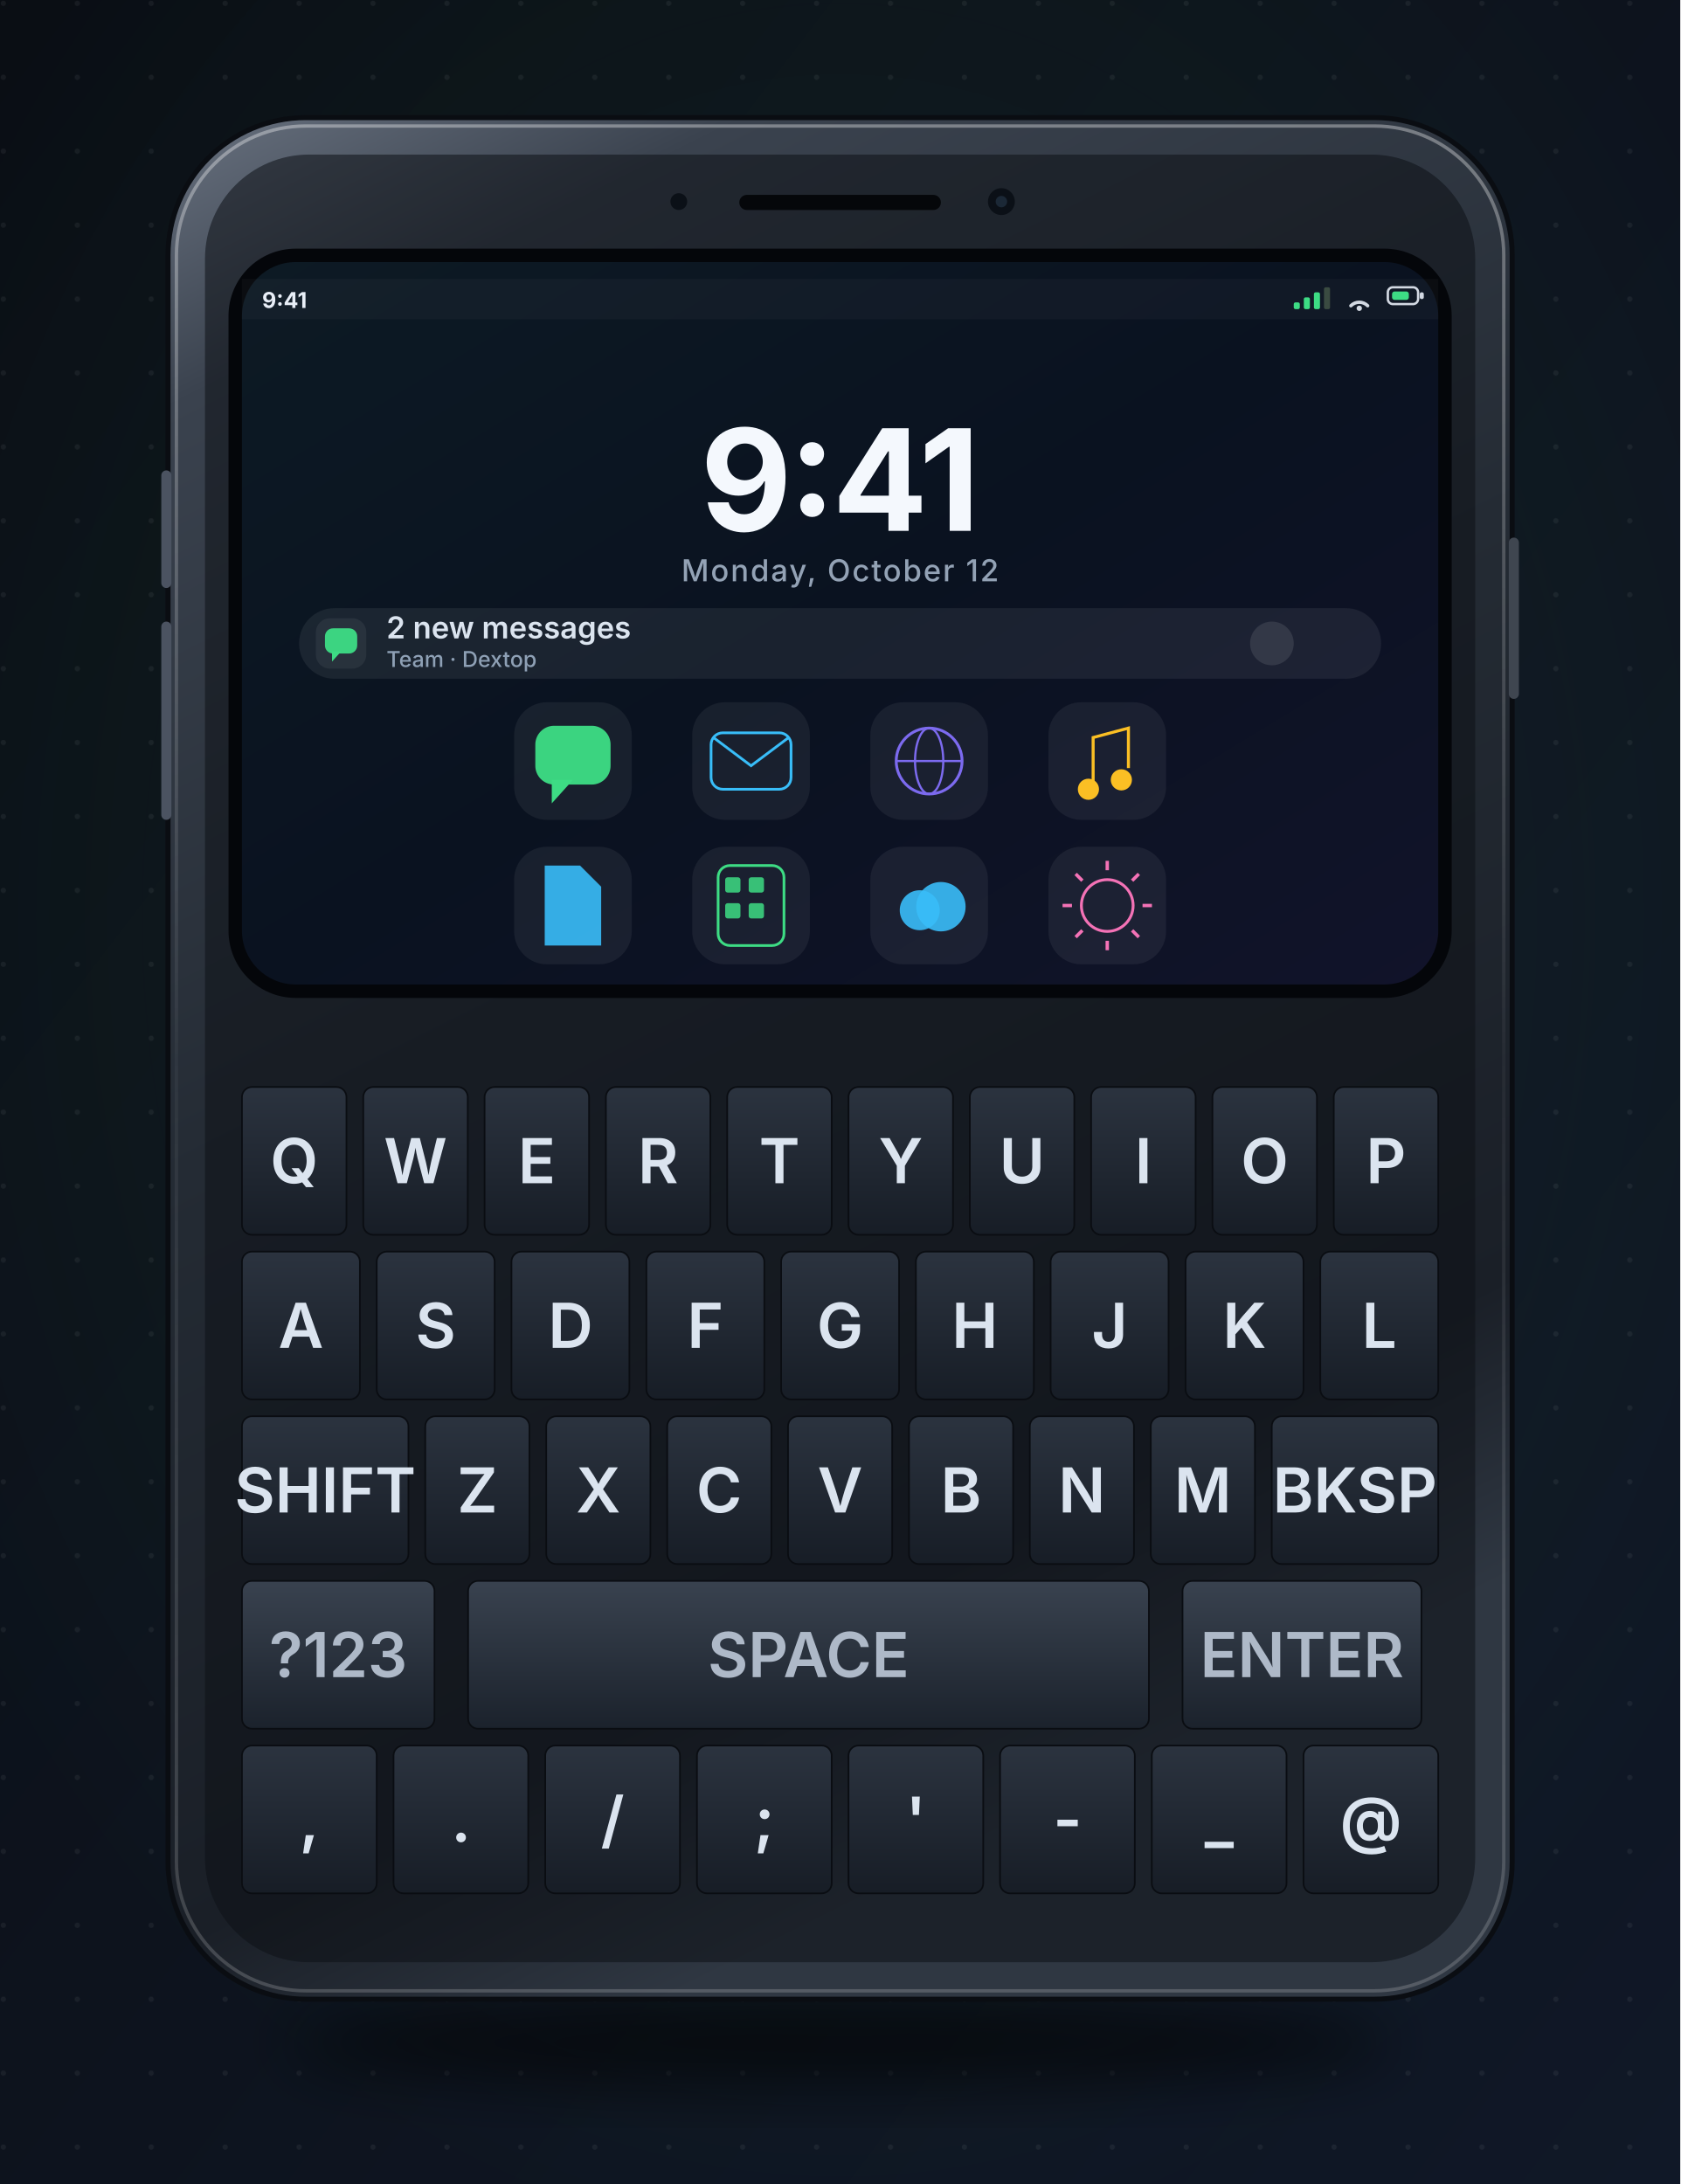
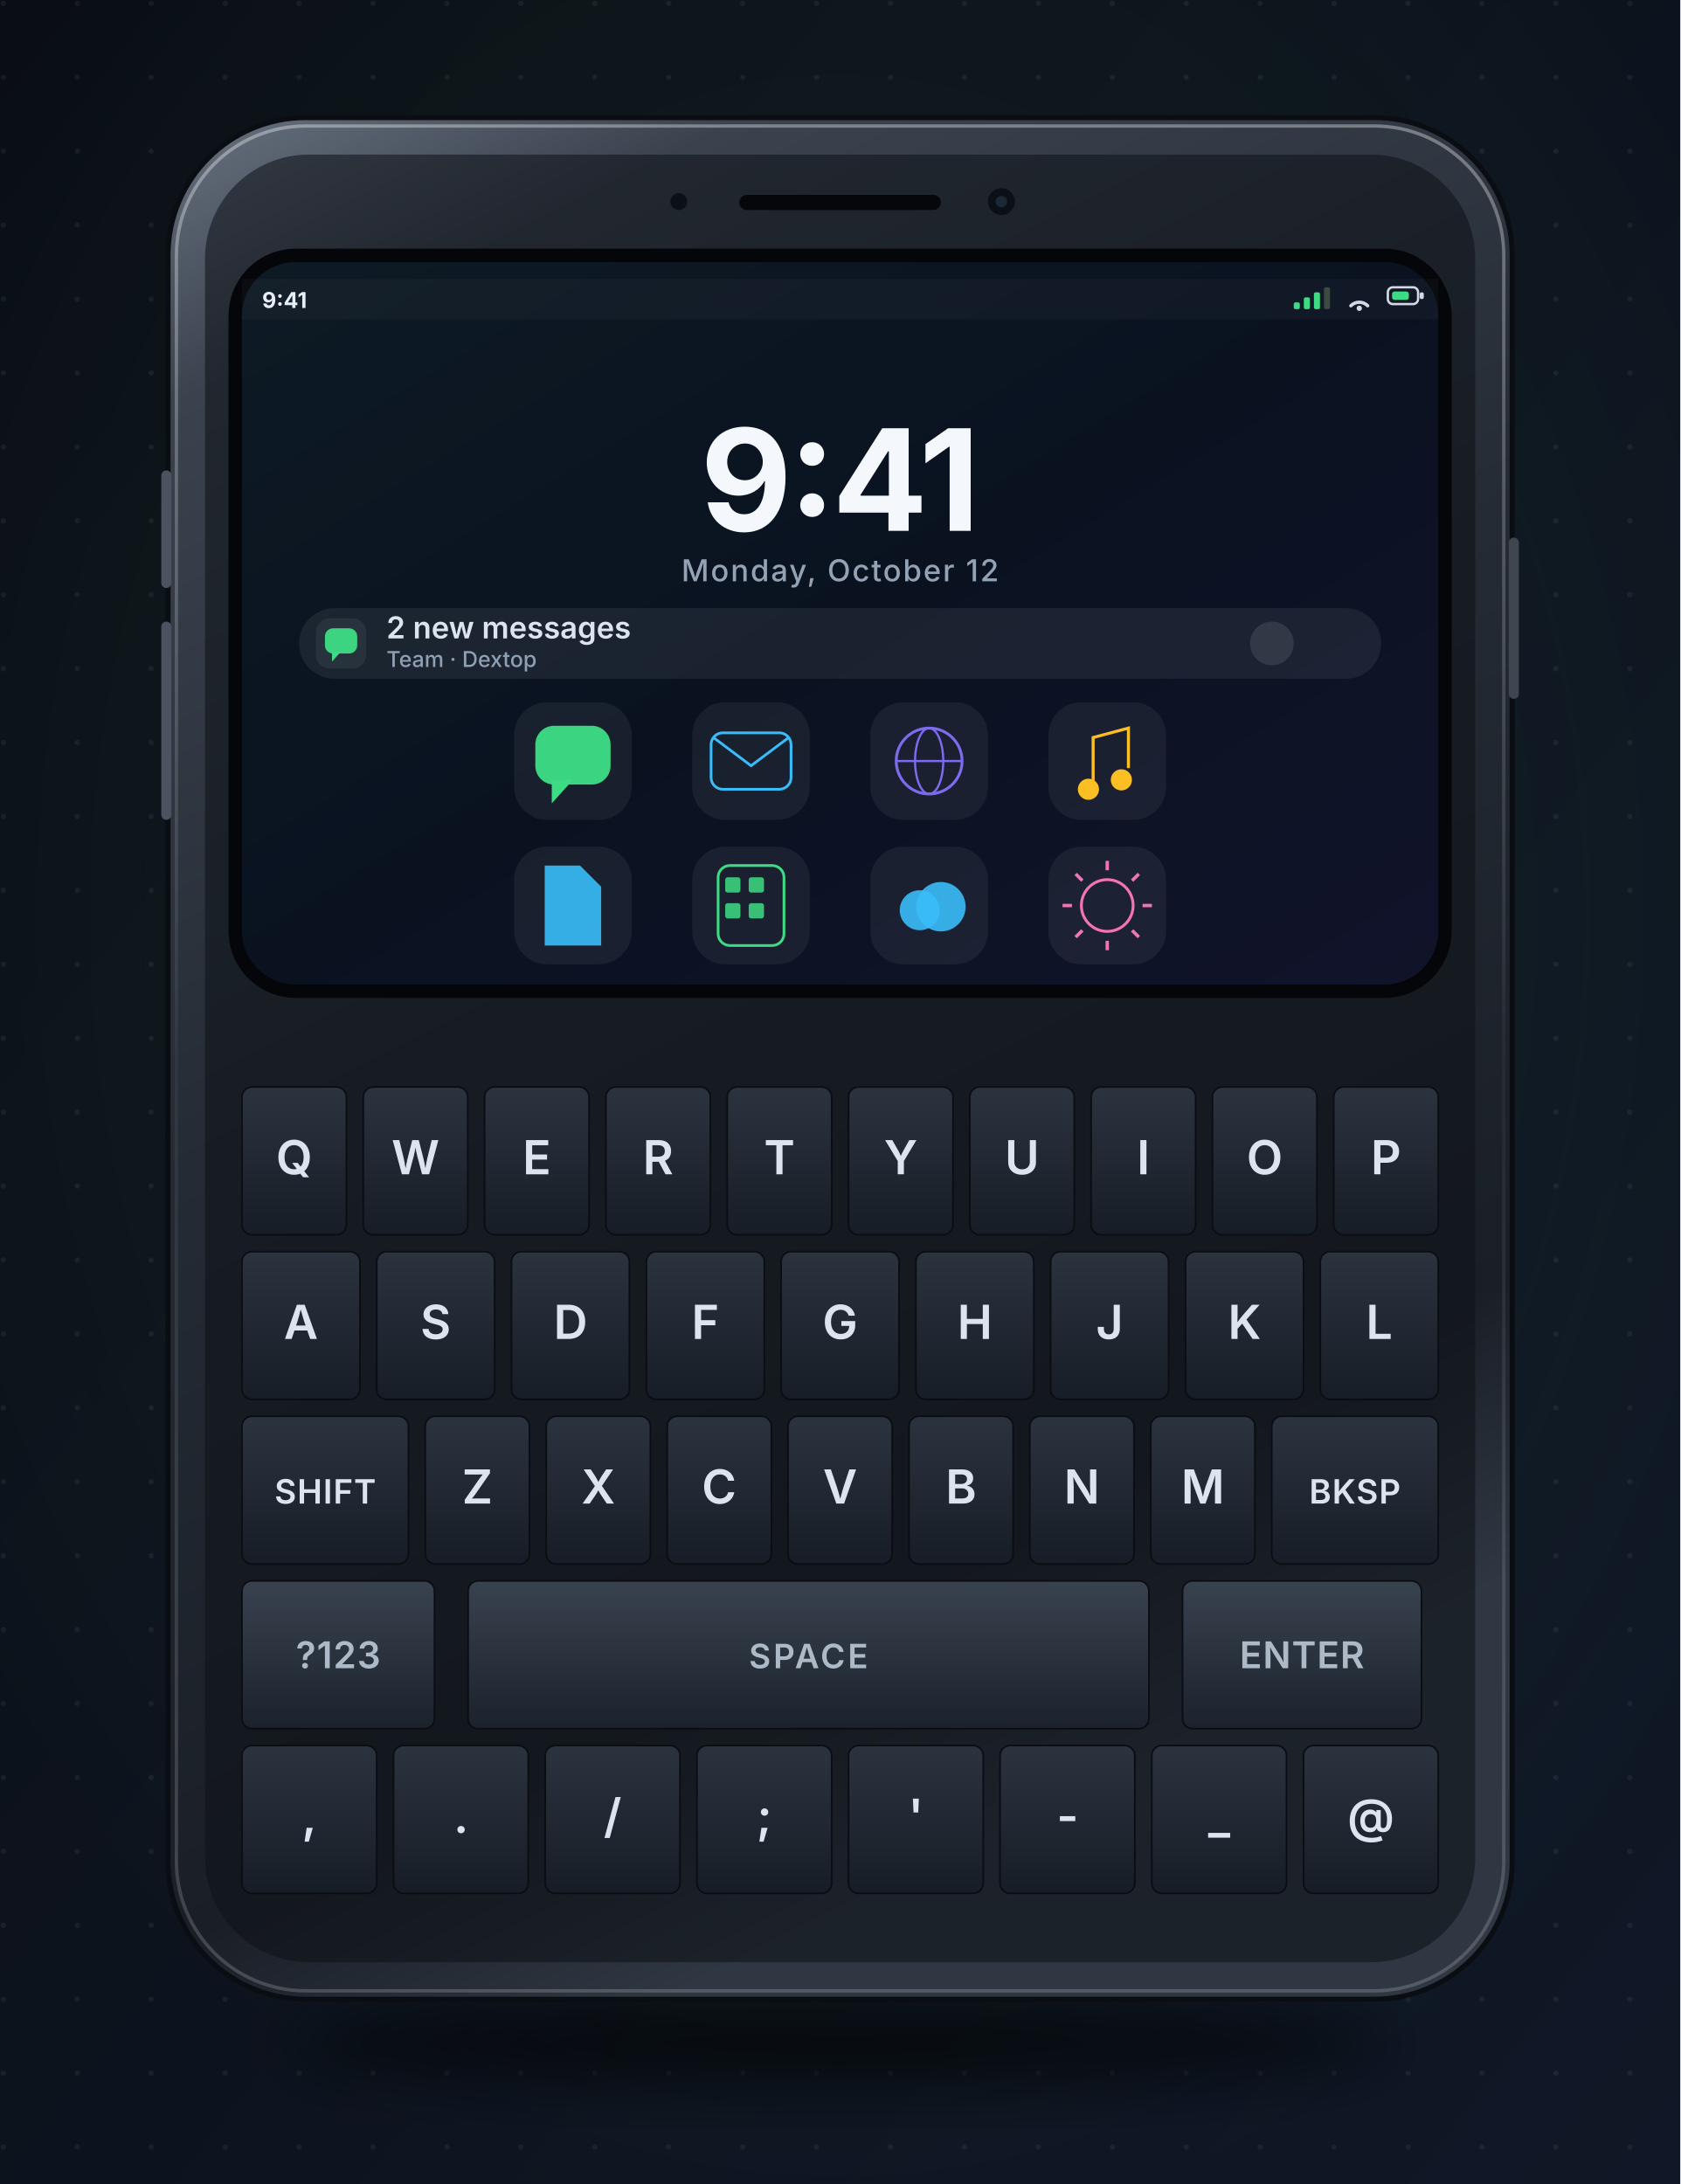
<svg xmlns="http://www.w3.org/2000/svg" viewBox="0 0 1000 1300" width="1000" height="1300" role="img" aria-label="Close-up of the closed modern communicator front with portrait QWERTY keyboard">
  <defs>
    <linearGradient id="c-bg" x1="0" y1="0" x2="1" y2="1">
      <stop offset="0" stop-color="#0a0e14" />
      <stop offset="1" stop-color="#101827" />
    </linearGradient>
    <radialGradient id="c-glow" cx="50%" cy="42%" r="62%">
      <stop offset="0" stop-color="#3ddc84" stop-opacity="0.16" />
      <stop offset="0.55" stop-color="#3ddc84" stop-opacity="0.04" />
      <stop offset="1" stop-color="#3ddc84" stop-opacity="0" />
    </radialGradient>
    <radialGradient id="c-glowC" cx="78%" cy="70%" r="50%">
      <stop offset="0" stop-color="#38bdf8" stop-opacity="0.12" />
      <stop offset="1" stop-color="#38bdf8" stop-opacity="0" />
    </radialGradient>
    <linearGradient id="c-metal" x1="0" y1="0" x2="0.35" y2="1">
      <stop offset="0" stop-color="#6a7381" />
      <stop offset="0.14" stop-color="#3a424e" />
      <stop offset="0.5" stop-color="#242b34" />
      <stop offset="0.86" stop-color="#1a1f27" />
      <stop offset="1" stop-color="#2f3742" />
    </linearGradient>
    <linearGradient id="c-edge" x1="0" y1="0" x2="0" y2="1">
      <stop offset="0" stop-color="#ffffff" stop-opacity="0.35" />
      <stop offset="0.5" stop-color="#ffffff" stop-opacity="0.04" />
      <stop offset="1" stop-color="#ffffff" stop-opacity="0.18" />
    </linearGradient>
    <linearGradient id="c-key" x1="0" y1="0" x2="0" y2="1">
      <stop offset="0" stop-color="#2b333f" />
      <stop offset="1" stop-color="#171d26" />
    </linearGradient>
    <linearGradient id="c-keyw" x1="0" y1="0" x2="0" y2="1">
      <stop offset="0" stop-color="#39424f" />
      <stop offset="1" stop-color="#1b222c" />
    </linearGradient>
    <linearGradient id="c-wall" x1="0" y1="0" x2="1" y2="1">
      <stop offset="0" stop-color="#0d1a24" />
      <stop offset="0.5" stop-color="#0a1220" />
      <stop offset="1" stop-color="#11132a" />
    </linearGradient>
    <linearGradient id="c-win" x1="0" y1="0" x2="0" y2="1">
      <stop offset="0" stop-color="#141d2b" stop-opacity="0.98" />
      <stop offset="1" stop-color="#0d141f" stop-opacity="0.98" />
    </linearGradient>
    <linearGradient id="c-dock" x1="0" y1="0" x2="1" y2="0">
      <stop offset="0" stop-color="#ffffff" stop-opacity="0.13" />
      <stop offset="0.5" stop-color="#ffffff" stop-opacity="0.06" />
      <stop offset="1" stop-color="#ffffff" stop-opacity="0.13" />
    </linearGradient>
    <linearGradient id="c-hinge" x1="0" y1="0" x2="0" y2="1">
      <stop offset="0" stop-color="#767f8d" />
      <stop offset="0.45" stop-color="#313944" />
      <stop offset="1" stop-color="#4b5361" />
    </linearGradient>
    <linearGradient id="c-mon" x1="0" y1="0" x2="0" y2="1">
      <stop offset="0" stop-color="#3d4551" />
      <stop offset="1" stop-color="#161b22" />
    </linearGradient>
    <linearGradient id="c-cable" x1="0" y1="0" x2="1" y2="0">
      <stop offset="0" stop-color="#2f3742" />
      <stop offset="0.5" stop-color="#0d1117" />
      <stop offset="1" stop-color="#2f3742" />
    </linearGradient>
    <pattern id="c-dots" width="44" height="44" patternUnits="userSpaceOnUse">
      <circle cx="2" cy="2" r="1.6" fill="#ffffff" opacity="0.055" />
    </pattern>
    <filter id="c-soft" x="-40%" y="-40%" width="180%" height="180%">
      <feGaussianBlur stdDeviation="18" />
    </filter>
  </defs>
  <rect width="1000" height="1300" fill="url(#c-bg)" />
  <rect width="1000" height="1300" fill="url(#c-glow)" />
  <rect width="1000" height="1300" fill="url(#c-dots)" />
  <ellipse cx="500.0" cy="1216" rx="330" ry="28" fill="#000000" opacity="0.55" filter="url(#c-soft)" />
  <rect x="100.0" y="70.0" width="800.0" height="1120.0" rx="82" fill="url(#c-metal)" stroke="#0a0d12" stroke-width="3" />
  <rect x="105.0" y="75.0" width="790.0" height="1110.0" rx="77" fill="none" stroke="url(#c-edge)" stroke-width="2" />
  <rect x="122.0" y="92.0" width="756.0" height="1076.0" rx="62" fill="#0c1016" opacity="0.55" />
  <rect x="440.0" y="116.0" width="120.0" height="9.0" rx="4.5" fill="#05070a" />
  <circle cx="596.0" cy="120" r="8" fill="#0b1017" />
  <circle cx="596.0" cy="120" r="3.4" fill="#1b2836" />
  <circle cx="404.0" cy="120" r="5" fill="#0b1017" />
  <rect x="136.0" y="148.0" width="728.0" height="446.0" rx="40" fill="#04060a" />
  <rect x="144.0" y="156.0" width="712.0" height="430.0" rx="32" fill="url(#c-wall)" />
  <rect x="144.0" y="166.0" width="712.0" height="24.0" rx="0" fill="#ffffff" opacity="0.03" />
  <text x="156.0" y="183.3" font-family="Inter, 'Helvetica Neue', Helvetica, Arial, sans-serif" font-size="13" fill="#e8eef7" text-anchor="start" font-weight="700" letter-spacing="0" opacity="1">9:41</text>
  <rect x="770.0" y="180.0" width="3.6" height="4.0" rx="1" fill="#3ddc84" />
  <rect x="776.0" y="177.0" width="3.6" height="7.0" rx="1" fill="#3ddc84" />
  <rect x="782.0" y="174.0" width="3.6" height="10.0" rx="1" fill="#3ddc84" />
  <rect x="788.0" y="171.0" width="3.6" height="13.0" rx="1" fill="#3a4b41" />
  <path d="M 804 182 a 7 7 0 0 1 10 0" fill="none" stroke="#e8eef7" stroke-width="2" stroke-linecap="round" opacity="0.9" />
  <circle cx="809" cy="183.5" r="1.6" fill="#e8eef7" opacity="0.9" />
  <rect x="826.0" y="171.0" width="18.0" height="10.0" rx="3" fill="none" stroke="#e8eef7" stroke-width="1.4" opacity="0.9" />
  <rect x="828.5" y="173.5" width="10.0" height="5.0" rx="1.5" fill="#3ddc84" />
  <rect x="845.0" y="174.0" width="2.4" height="4.0" rx="1" fill="#e8eef7" opacity="0.9" />
  <text x="500.0" y="316.0" font-family="Inter, 'Helvetica Neue', Helvetica, Arial, sans-serif" font-size="84" fill="#f4f8fd" text-anchor="middle" font-weight="700" letter-spacing="-2" opacity="1">9:41</text>
  <text x="500.0" y="346.0" font-family="Inter, 'Helvetica Neue', Helvetica, Arial, sans-serif" font-size="18" fill="#93a2b5" text-anchor="middle" font-weight="500" letter-spacing="1" opacity="1">Monday, October 12</text>
  <rect x="178.0" y="362.0" width="644.0" height="42.0" rx="21" fill="#ffffff" opacity="0.07" />
  <rect x="188.0" y="368.0" width="30.0" height="30.0" rx="8.4" fill="#ffffff" opacity="0.06" />
  <g transform="translate(188.0,368.0)" color="#3ddc84">
    <rect x="5.4" y="6.0" width="19.2" height="15.0" rx="4.8" fill="#3ddc84" opacity="0.95" />
    <path d="M 9.6 19.8 L 9.6 25.8 L 15.0 19.8 Z" fill="#3ddc84" />
  </g>
  <text x="230.0" y="380.0" font-family="Inter, 'Helvetica Neue', Helvetica, Arial, sans-serif" font-size="18" fill="#dbe4ef" text-anchor="start" font-weight="600" letter-spacing="0" opacity="1">2 new messages</text>
  <text x="230.0" y="397.0" font-family="Inter, 'Helvetica Neue', Helvetica, Arial, sans-serif" font-size="13" fill="#8ea0b5" text-anchor="start" font-weight="500" letter-spacing="0" opacity="1">Team · Dextop</text>
  <rect x="744.0" y="370.0" width="26.0" height="26.0" rx="13" fill="#ffffff" opacity="0.1" />
  <rect x="306.0" y="418.0" width="70.0" height="70.0" rx="19.6" fill="#ffffff" opacity="0.06" />
  <g transform="translate(306.0,418.0)" color="#3ddc84">
    <rect x="12.6" y="14.0" width="44.8" height="35.0" rx="11.2" fill="#3ddc84" opacity="0.95" />
    <path d="M 22.4 46.2 L 22.4 60.2 L 35.0 46.2 Z" fill="#3ddc84" />
  </g>
  <rect x="412.0" y="418.0" width="70.0" height="70.0" rx="19.6" fill="#ffffff" opacity="0.06" />
  <g transform="translate(412.0,418.0)" color="#38bdf8">
    <rect x="11.2" y="18.2" width="47.6" height="33.6" rx="7.0" fill="none" stroke="#38bdf8" stroke-width="1.6" />
    <path d="M 12.6 21.0 L 35.0 37.8 L 57.4 21.0" fill="none" stroke="#38bdf8" stroke-width="1.6" />
  </g>
  <rect x="518.0" y="418.0" width="70.0" height="70.0" rx="19.6" fill="#ffffff" opacity="0.06" />
  <g transform="translate(518.0,418.0)" color="#7c6aef">
    <circle cx="35.0" cy="35.0" r="19.6" fill="none" stroke="#7c6aef" stroke-width="1.7" />
    <ellipse cx="35.0" cy="35.0" rx="8.4" ry="19.6" fill="none" stroke="#7c6aef" stroke-width="1.3" />
    <path d="M 15.4 35.0 h 39.2" stroke="#7c6aef" stroke-width="1.3" />
  </g>
  <rect x="624.0" y="418.0" width="70.0" height="70.0" rx="19.6" fill="#ffffff" opacity="0.06" />
  <g transform="translate(624.0,418.0)" color="#fbbf24">
    <path d="M 26.6 50.4 v -29.4 l 21.0 -5.6 v 23.8" fill="none" stroke="#fbbf24" stroke-width="1.8" />
    <circle cx="23.8" cy="51.8" r="6.3" fill="#fbbf24" />
    <circle cx="43.4" cy="46.2" r="6.3" fill="#fbbf24" />
  </g>
  <rect x="306.0" y="504.0" width="70.0" height="70.0" rx="19.6" fill="#ffffff" opacity="0.06" />
  <g transform="translate(306.0,504.0)" color="#38bdf8">
    <path d="M 18.2 11.2 h 21.0 l 12.6 12.6 v 35.0 h -33.6 z" fill="#38bdf8" opacity="0.9" />
  </g>
  <rect x="412.0" y="504.0" width="70.0" height="70.0" rx="19.6" fill="#ffffff" opacity="0.06" />
  <g transform="translate(412.0,504.0)" color="#3ddc84">
    <rect x="15.4" y="11.2" width="39.2" height="47.6" rx="7.0" fill="none" stroke="#3ddc84" stroke-width="1.6" />
    <rect x="19.6" y="18.2" width="9.1" height="9.1" rx="1.5" fill="#3ddc84" opacity="0.85" />
    <rect x="33.6" y="18.2" width="9.1" height="9.1" rx="1.5" fill="#3ddc84" opacity="0.85" />
    <rect x="19.6" y="33.6" width="9.1" height="9.1" rx="1.5" fill="#3ddc84" opacity="0.85" />
    <rect x="33.6" y="33.6" width="9.1" height="9.1" rx="1.5" fill="#3ddc84" opacity="0.85" />
  </g>
  <rect x="518.0" y="504.0" width="70.0" height="70.0" rx="19.6" fill="#ffffff" opacity="0.06" />
  <g transform="translate(518.0,504.0)" color="#38bdf8">
    <circle cx="29.4" cy="37.8" r="11.9" fill="#38bdf8" opacity="0.9" />
    <circle cx="42.0" cy="35.7" r="14.7" fill="#38bdf8" opacity="0.9" />
  </g>
  <rect x="624.0" y="504.0" width="70.0" height="70.0" rx="19.6" fill="#ffffff" opacity="0.06" />
  <g transform="translate(624.0,504.0)" color="#f472b6">
    <circle cx="35.0" cy="35.0" r="15.4" fill="none" stroke="#f472b6" stroke-width="1.7" />
    <path d="M 56.0 35.0 l 5.6 0.0" stroke="#f472b6" stroke-width="2" />
    <path d="M 49.8 49.8 l 4.0 4.0" stroke="#f472b6" stroke-width="2" />
    <path d="M 35.0 56.0 l 0.0 5.6" stroke="#f472b6" stroke-width="2" />
    <path d="M 20.2 49.8 l -4.0 4.0" stroke="#f472b6" stroke-width="2" />
    <path d="M 14.0 35.0 l -5.6 0.0" stroke="#f472b6" stroke-width="2" />
    <path d="M 20.2 20.2 l -4.0 -4.0" stroke="#f472b6" stroke-width="2" />
    <path d="M 35.0 14.0 l -0.0 -5.6" stroke="#f472b6" stroke-width="2" />
    <path d="M 49.8 20.2 l 4.0 -4.0" stroke="#f472b6" stroke-width="2" />
  </g>
  <rect x="144.0" y="647.0" width="62.2" height="88.0" rx="6" fill="url(#c-key)" stroke="#0a0d12" stroke-width="1" />
-   <text x="175.1" y="704.3" font-family="Inter, 'Helvetica Neue', Helvetica, Arial, sans-serif" font-size="36.96" fill="#dbe4ef" text-anchor="middle" font-weight="600" letter-spacing="0" opacity="1">Q</text>
+   <text x="175.1" y="699.0" font-family="Inter, 'Helvetica Neue', Helvetica, Arial, sans-serif" font-size="28" fill="#dbe4ef" text-anchor="middle" font-weight="600" letter-spacing="0" opacity="1">Q</text>
  <rect x="216.2" y="647.0" width="62.2" height="88.0" rx="6" fill="url(#c-key)" stroke="#0a0d12" stroke-width="1" />
-   <text x="247.3" y="704.3" font-family="Inter, 'Helvetica Neue', Helvetica, Arial, sans-serif" font-size="36.96" fill="#dbe4ef" text-anchor="middle" font-weight="600" letter-spacing="0" opacity="1">W</text>
+   <text x="247.3" y="699.0" font-family="Inter, 'Helvetica Neue', Helvetica, Arial, sans-serif" font-size="28" fill="#dbe4ef" text-anchor="middle" font-weight="600" letter-spacing="0" opacity="1">W</text>
  <rect x="288.4" y="647.0" width="62.2" height="88.0" rx="6" fill="url(#c-key)" stroke="#0a0d12" stroke-width="1" />
-   <text x="319.5" y="704.3" font-family="Inter, 'Helvetica Neue', Helvetica, Arial, sans-serif" font-size="36.96" fill="#dbe4ef" text-anchor="middle" font-weight="600" letter-spacing="0" opacity="1">E</text>
+   <text x="319.5" y="699.0" font-family="Inter, 'Helvetica Neue', Helvetica, Arial, sans-serif" font-size="28" fill="#dbe4ef" text-anchor="middle" font-weight="600" letter-spacing="0" opacity="1">E</text>
  <rect x="360.6" y="647.0" width="62.2" height="88.0" rx="6" fill="url(#c-key)" stroke="#0a0d12" stroke-width="1" />
-   <text x="391.7" y="704.3" font-family="Inter, 'Helvetica Neue', Helvetica, Arial, sans-serif" font-size="36.96" fill="#dbe4ef" text-anchor="middle" font-weight="600" letter-spacing="0" opacity="1">R</text>
+   <text x="391.7" y="699.0" font-family="Inter, 'Helvetica Neue', Helvetica, Arial, sans-serif" font-size="28" fill="#dbe4ef" text-anchor="middle" font-weight="600" letter-spacing="0" opacity="1">R</text>
  <rect x="432.8" y="647.0" width="62.2" height="88.0" rx="6" fill="url(#c-key)" stroke="#0a0d12" stroke-width="1" />
-   <text x="463.9" y="704.3" font-family="Inter, 'Helvetica Neue', Helvetica, Arial, sans-serif" font-size="36.96" fill="#dbe4ef" text-anchor="middle" font-weight="600" letter-spacing="0" opacity="1">T</text>
+   <text x="463.9" y="699.0" font-family="Inter, 'Helvetica Neue', Helvetica, Arial, sans-serif" font-size="28" fill="#dbe4ef" text-anchor="middle" font-weight="600" letter-spacing="0" opacity="1">T</text>
  <rect x="505.0" y="647.0" width="62.2" height="88.0" rx="6" fill="url(#c-key)" stroke="#0a0d12" stroke-width="1" />
-   <text x="536.1" y="704.3" font-family="Inter, 'Helvetica Neue', Helvetica, Arial, sans-serif" font-size="36.96" fill="#dbe4ef" text-anchor="middle" font-weight="600" letter-spacing="0" opacity="1">Y</text>
+   <text x="536.1" y="699.0" font-family="Inter, 'Helvetica Neue', Helvetica, Arial, sans-serif" font-size="28" fill="#dbe4ef" text-anchor="middle" font-weight="600" letter-spacing="0" opacity="1">Y</text>
  <rect x="577.2" y="647.0" width="62.2" height="88.0" rx="6" fill="url(#c-key)" stroke="#0a0d12" stroke-width="1" />
-   <text x="608.3" y="704.3" font-family="Inter, 'Helvetica Neue', Helvetica, Arial, sans-serif" font-size="36.96" fill="#dbe4ef" text-anchor="middle" font-weight="600" letter-spacing="0" opacity="1">U</text>
+   <text x="608.3" y="699.0" font-family="Inter, 'Helvetica Neue', Helvetica, Arial, sans-serif" font-size="28" fill="#dbe4ef" text-anchor="middle" font-weight="600" letter-spacing="0" opacity="1">U</text>
  <rect x="649.4" y="647.0" width="62.2" height="88.0" rx="6" fill="url(#c-key)" stroke="#0a0d12" stroke-width="1" />
-   <text x="680.5" y="704.3" font-family="Inter, 'Helvetica Neue', Helvetica, Arial, sans-serif" font-size="36.96" fill="#dbe4ef" text-anchor="middle" font-weight="600" letter-spacing="0" opacity="1">I</text>
+   <text x="680.5" y="699.0" font-family="Inter, 'Helvetica Neue', Helvetica, Arial, sans-serif" font-size="28" fill="#dbe4ef" text-anchor="middle" font-weight="600" letter-spacing="0" opacity="1">I</text>
  <rect x="721.6" y="647.0" width="62.2" height="88.0" rx="6" fill="url(#c-key)" stroke="#0a0d12" stroke-width="1" />
-   <text x="752.7" y="704.3" font-family="Inter, 'Helvetica Neue', Helvetica, Arial, sans-serif" font-size="36.96" fill="#dbe4ef" text-anchor="middle" font-weight="600" letter-spacing="0" opacity="1">O</text>
+   <text x="752.7" y="699.0" font-family="Inter, 'Helvetica Neue', Helvetica, Arial, sans-serif" font-size="28" fill="#dbe4ef" text-anchor="middle" font-weight="600" letter-spacing="0" opacity="1">O</text>
  <rect x="793.8" y="647.0" width="62.2" height="88.0" rx="6" fill="url(#c-key)" stroke="#0a0d12" stroke-width="1" />
-   <text x="824.9" y="704.3" font-family="Inter, 'Helvetica Neue', Helvetica, Arial, sans-serif" font-size="36.96" fill="#dbe4ef" text-anchor="middle" font-weight="600" letter-spacing="0" opacity="1">P</text>
+   <text x="824.9" y="699.0" font-family="Inter, 'Helvetica Neue', Helvetica, Arial, sans-serif" font-size="28" fill="#dbe4ef" text-anchor="middle" font-weight="600" letter-spacing="0" opacity="1">P</text>
  <rect x="144.0" y="745.0" width="70.2" height="88.0" rx="6" fill="url(#c-key)" stroke="#0a0d12" stroke-width="1" />
-   <text x="179.1" y="802.3" font-family="Inter, 'Helvetica Neue', Helvetica, Arial, sans-serif" font-size="36.96" fill="#dbe4ef" text-anchor="middle" font-weight="600" letter-spacing="0" opacity="1">A</text>
+   <text x="179.1" y="797.0" font-family="Inter, 'Helvetica Neue', Helvetica, Arial, sans-serif" font-size="28" fill="#dbe4ef" text-anchor="middle" font-weight="600" letter-spacing="0" opacity="1">A</text>
  <rect x="224.2" y="745.0" width="70.2" height="88.0" rx="6" fill="url(#c-key)" stroke="#0a0d12" stroke-width="1" />
-   <text x="259.3" y="802.3" font-family="Inter, 'Helvetica Neue', Helvetica, Arial, sans-serif" font-size="36.96" fill="#dbe4ef" text-anchor="middle" font-weight="600" letter-spacing="0" opacity="1">S</text>
+   <text x="259.3" y="797.0" font-family="Inter, 'Helvetica Neue', Helvetica, Arial, sans-serif" font-size="28" fill="#dbe4ef" text-anchor="middle" font-weight="600" letter-spacing="0" opacity="1">S</text>
  <rect x="304.4" y="745.0" width="70.2" height="88.0" rx="6" fill="url(#c-key)" stroke="#0a0d12" stroke-width="1" />
-   <text x="339.6" y="802.3" font-family="Inter, 'Helvetica Neue', Helvetica, Arial, sans-serif" font-size="36.96" fill="#dbe4ef" text-anchor="middle" font-weight="600" letter-spacing="0" opacity="1">D</text>
+   <text x="339.6" y="797.0" font-family="Inter, 'Helvetica Neue', Helvetica, Arial, sans-serif" font-size="28" fill="#dbe4ef" text-anchor="middle" font-weight="600" letter-spacing="0" opacity="1">D</text>
  <rect x="384.7" y="745.0" width="70.2" height="88.0" rx="6" fill="url(#c-key)" stroke="#0a0d12" stroke-width="1" />
-   <text x="419.8" y="802.3" font-family="Inter, 'Helvetica Neue', Helvetica, Arial, sans-serif" font-size="36.96" fill="#dbe4ef" text-anchor="middle" font-weight="600" letter-spacing="0" opacity="1">F</text>
+   <text x="419.8" y="797.0" font-family="Inter, 'Helvetica Neue', Helvetica, Arial, sans-serif" font-size="28" fill="#dbe4ef" text-anchor="middle" font-weight="600" letter-spacing="0" opacity="1">F</text>
  <rect x="464.9" y="745.0" width="70.2" height="88.0" rx="6" fill="url(#c-key)" stroke="#0a0d12" stroke-width="1" />
-   <text x="500.0" y="802.3" font-family="Inter, 'Helvetica Neue', Helvetica, Arial, sans-serif" font-size="36.96" fill="#dbe4ef" text-anchor="middle" font-weight="600" letter-spacing="0" opacity="1">G</text>
+   <text x="500.0" y="797.0" font-family="Inter, 'Helvetica Neue', Helvetica, Arial, sans-serif" font-size="28" fill="#dbe4ef" text-anchor="middle" font-weight="600" letter-spacing="0" opacity="1">G</text>
  <rect x="545.1" y="745.0" width="70.2" height="88.0" rx="6" fill="url(#c-key)" stroke="#0a0d12" stroke-width="1" />
-   <text x="580.2" y="802.3" font-family="Inter, 'Helvetica Neue', Helvetica, Arial, sans-serif" font-size="36.96" fill="#dbe4ef" text-anchor="middle" font-weight="600" letter-spacing="0" opacity="1">H</text>
+   <text x="580.2" y="797.0" font-family="Inter, 'Helvetica Neue', Helvetica, Arial, sans-serif" font-size="28" fill="#dbe4ef" text-anchor="middle" font-weight="600" letter-spacing="0" opacity="1">H</text>
  <rect x="625.3" y="745.0" width="70.2" height="88.0" rx="6" fill="url(#c-key)" stroke="#0a0d12" stroke-width="1" />
-   <text x="660.4" y="802.3" font-family="Inter, 'Helvetica Neue', Helvetica, Arial, sans-serif" font-size="36.96" fill="#dbe4ef" text-anchor="middle" font-weight="600" letter-spacing="0" opacity="1">J</text>
+   <text x="660.4" y="797.0" font-family="Inter, 'Helvetica Neue', Helvetica, Arial, sans-serif" font-size="28" fill="#dbe4ef" text-anchor="middle" font-weight="600" letter-spacing="0" opacity="1">J</text>
  <rect x="705.6" y="745.0" width="70.2" height="88.0" rx="6" fill="url(#c-key)" stroke="#0a0d12" stroke-width="1" />
-   <text x="740.7" y="802.3" font-family="Inter, 'Helvetica Neue', Helvetica, Arial, sans-serif" font-size="36.96" fill="#dbe4ef" text-anchor="middle" font-weight="600" letter-spacing="0" opacity="1">K</text>
+   <text x="740.7" y="797.0" font-family="Inter, 'Helvetica Neue', Helvetica, Arial, sans-serif" font-size="28" fill="#dbe4ef" text-anchor="middle" font-weight="600" letter-spacing="0" opacity="1">K</text>
  <rect x="785.8" y="745.0" width="70.2" height="88.0" rx="6" fill="url(#c-key)" stroke="#0a0d12" stroke-width="1" />
-   <text x="820.9" y="802.3" font-family="Inter, 'Helvetica Neue', Helvetica, Arial, sans-serif" font-size="36.96" fill="#dbe4ef" text-anchor="middle" font-weight="600" letter-spacing="0" opacity="1">L</text>
+   <text x="820.9" y="797.0" font-family="Inter, 'Helvetica Neue', Helvetica, Arial, sans-serif" font-size="28" fill="#dbe4ef" text-anchor="middle" font-weight="600" letter-spacing="0" opacity="1">L</text>
  <rect x="144.0" y="843.0" width="99.1" height="88.0" rx="6" fill="url(#c-key)" stroke="#0a0d12" stroke-width="1" />
-   <text x="193.6" y="900.3" font-family="Inter, 'Helvetica Neue', Helvetica, Arial, sans-serif" font-size="36.96" fill="#dbe4ef" text-anchor="middle" font-weight="600" letter-spacing="0" opacity="1">SHIFT</text>
+   <text x="193.6" y="895.0" font-family="Inter, 'Helvetica Neue', Helvetica, Arial, sans-serif" font-size="20" fill="#dbe4ef" text-anchor="middle" font-weight="600" letter-spacing="0.5" opacity="1">SHIFT</text>
  <rect x="253.1" y="843.0" width="62.0" height="88.0" rx="6" fill="url(#c-key)" stroke="#0a0d12" stroke-width="1" />
-   <text x="284.1" y="900.3" font-family="Inter, 'Helvetica Neue', Helvetica, Arial, sans-serif" font-size="36.96" fill="#dbe4ef" text-anchor="middle" font-weight="600" letter-spacing="0" opacity="1">Z</text>
+   <text x="284.1" y="895.0" font-family="Inter, 'Helvetica Neue', Helvetica, Arial, sans-serif" font-size="28" fill="#dbe4ef" text-anchor="middle" font-weight="600" letter-spacing="0" opacity="1">Z</text>
  <rect x="325.1" y="843.0" width="62.0" height="88.0" rx="6" fill="url(#c-key)" stroke="#0a0d12" stroke-width="1" />
-   <text x="356.1" y="900.3" font-family="Inter, 'Helvetica Neue', Helvetica, Arial, sans-serif" font-size="36.96" fill="#dbe4ef" text-anchor="middle" font-weight="600" letter-spacing="0" opacity="1">X</text>
+   <text x="356.1" y="895.0" font-family="Inter, 'Helvetica Neue', Helvetica, Arial, sans-serif" font-size="28" fill="#dbe4ef" text-anchor="middle" font-weight="600" letter-spacing="0" opacity="1">X</text>
  <rect x="397.1" y="843.0" width="62.0" height="88.0" rx="6" fill="url(#c-key)" stroke="#0a0d12" stroke-width="1" />
-   <text x="428.0" y="900.3" font-family="Inter, 'Helvetica Neue', Helvetica, Arial, sans-serif" font-size="36.96" fill="#dbe4ef" text-anchor="middle" font-weight="600" letter-spacing="0" opacity="1">C</text>
+   <text x="428.0" y="895.0" font-family="Inter, 'Helvetica Neue', Helvetica, Arial, sans-serif" font-size="28" fill="#dbe4ef" text-anchor="middle" font-weight="600" letter-spacing="0" opacity="1">C</text>
  <rect x="469.0" y="843.0" width="62.0" height="88.0" rx="6" fill="url(#c-key)" stroke="#0a0d12" stroke-width="1" />
-   <text x="500.0" y="900.3" font-family="Inter, 'Helvetica Neue', Helvetica, Arial, sans-serif" font-size="36.96" fill="#dbe4ef" text-anchor="middle" font-weight="600" letter-spacing="0" opacity="1">V</text>
+   <text x="500.0" y="895.0" font-family="Inter, 'Helvetica Neue', Helvetica, Arial, sans-serif" font-size="28" fill="#dbe4ef" text-anchor="middle" font-weight="600" letter-spacing="0" opacity="1">V</text>
  <rect x="541.0" y="843.0" width="62.0" height="88.0" rx="6" fill="url(#c-key)" stroke="#0a0d12" stroke-width="1" />
-   <text x="572.0" y="900.3" font-family="Inter, 'Helvetica Neue', Helvetica, Arial, sans-serif" font-size="36.96" fill="#dbe4ef" text-anchor="middle" font-weight="600" letter-spacing="0" opacity="1">B</text>
+   <text x="572.0" y="895.0" font-family="Inter, 'Helvetica Neue', Helvetica, Arial, sans-serif" font-size="28" fill="#dbe4ef" text-anchor="middle" font-weight="600" letter-spacing="0" opacity="1">B</text>
  <rect x="612.9" y="843.0" width="62.0" height="88.0" rx="6" fill="url(#c-key)" stroke="#0a0d12" stroke-width="1" />
-   <text x="643.9" y="900.3" font-family="Inter, 'Helvetica Neue', Helvetica, Arial, sans-serif" font-size="36.96" fill="#dbe4ef" text-anchor="middle" font-weight="600" letter-spacing="0" opacity="1">N</text>
+   <text x="643.9" y="895.0" font-family="Inter, 'Helvetica Neue', Helvetica, Arial, sans-serif" font-size="28" fill="#dbe4ef" text-anchor="middle" font-weight="600" letter-spacing="0" opacity="1">N</text>
  <rect x="684.9" y="843.0" width="62.0" height="88.0" rx="6" fill="url(#c-key)" stroke="#0a0d12" stroke-width="1" />
-   <text x="715.9" y="900.3" font-family="Inter, 'Helvetica Neue', Helvetica, Arial, sans-serif" font-size="36.96" fill="#dbe4ef" text-anchor="middle" font-weight="600" letter-spacing="0" opacity="1">M</text>
+   <text x="715.9" y="895.0" font-family="Inter, 'Helvetica Neue', Helvetica, Arial, sans-serif" font-size="28" fill="#dbe4ef" text-anchor="middle" font-weight="600" letter-spacing="0" opacity="1">M</text>
  <rect x="756.9" y="843.0" width="99.1" height="88.0" rx="6" fill="url(#c-key)" stroke="#0a0d12" stroke-width="1" />
-   <text x="806.4" y="900.3" font-family="Inter, 'Helvetica Neue', Helvetica, Arial, sans-serif" font-size="36.96" fill="#dbe4ef" text-anchor="middle" font-weight="600" letter-spacing="0" opacity="1">BKSP</text>
+   <text x="806.4" y="895.0" font-family="Inter, 'Helvetica Neue', Helvetica, Arial, sans-serif" font-size="20" fill="#dbe4ef" text-anchor="middle" font-weight="600" letter-spacing="0.5" opacity="1">BKSP</text>
  <rect x="144.0" y="941.0" width="114.6" height="88.0" rx="6" fill="url(#c-keyw)" stroke="#0a0d12" stroke-width="1" />
-   <text x="201.3" y="998.3" font-family="Inter, 'Helvetica Neue', Helvetica, Arial, sans-serif" font-size="36.96" fill="#aeb9c8" text-anchor="middle" font-weight="600" letter-spacing="0" opacity="1">?123</text>
+   <text x="201.3" y="993.0" font-family="Inter, 'Helvetica Neue', Helvetica, Arial, sans-serif" font-size="22" fill="#aeb9c8" text-anchor="middle" font-weight="600" letter-spacing="0.5" opacity="1">?123</text>
  <rect x="278.6" y="941.0" width="405.2" height="88.0" rx="6" fill="url(#c-keyw)" stroke="#0a0d12" stroke-width="1" />
-   <text x="481.2" y="998.3" font-family="Inter, 'Helvetica Neue', Helvetica, Arial, sans-serif" font-size="36.96" fill="#aeb9c8" text-anchor="middle" font-weight="600" letter-spacing="0" opacity="1">SPACE</text>
+   <text x="481.2" y="993.0" font-family="Inter, 'Helvetica Neue', Helvetica, Arial, sans-serif" font-size="20" fill="#aeb9c8" text-anchor="middle" font-weight="600" letter-spacing="1.5" opacity="1">SPACE</text>
  <rect x="703.8" y="941.0" width="142.2" height="88.0" rx="6" fill="url(#c-keyw)" stroke="#0a0d12" stroke-width="1" />
-   <text x="774.9" y="998.3" font-family="Inter, 'Helvetica Neue', Helvetica, Arial, sans-serif" font-size="36.96" fill="#aeb9c8" text-anchor="middle" font-weight="600" letter-spacing="0" opacity="1">ENTER</text>
+   <text x="774.9" y="993.0" font-family="Inter, 'Helvetica Neue', Helvetica, Arial, sans-serif" font-size="22" fill="#aeb9c8" text-anchor="middle" font-weight="600" letter-spacing="0.5" opacity="1">ENTER</text>
  <rect x="144.0" y="1039.0" width="80.2" height="88.0" rx="6" fill="url(#c-key)" stroke="#0a0d12" stroke-width="1" />
-   <text x="184.1" y="1096.3" font-family="Inter, 'Helvetica Neue', Helvetica, Arial, sans-serif" font-size="36.96" fill="#dbe4ef" text-anchor="middle" font-weight="600" letter-spacing="0" opacity="1">,</text>
+   <text x="184.1" y="1091.0" font-family="Inter, 'Helvetica Neue', Helvetica, Arial, sans-serif" font-size="28" fill="#dbe4ef" text-anchor="middle" font-weight="600" letter-spacing="0" opacity="1">,</text>
  <rect x="234.2" y="1039.0" width="80.2" height="88.0" rx="6" fill="url(#c-key)" stroke="#0a0d12" stroke-width="1" />
-   <text x="274.4" y="1096.3" font-family="Inter, 'Helvetica Neue', Helvetica, Arial, sans-serif" font-size="36.96" fill="#dbe4ef" text-anchor="middle" font-weight="600" letter-spacing="0" opacity="1">.</text>
+   <text x="274.4" y="1091.0" font-family="Inter, 'Helvetica Neue', Helvetica, Arial, sans-serif" font-size="28" fill="#dbe4ef" text-anchor="middle" font-weight="600" letter-spacing="0" opacity="1">.</text>
  <rect x="324.5" y="1039.0" width="80.2" height="88.0" rx="6" fill="url(#c-key)" stroke="#0a0d12" stroke-width="1" />
-   <text x="364.6" y="1096.3" font-family="Inter, 'Helvetica Neue', Helvetica, Arial, sans-serif" font-size="36.96" fill="#dbe4ef" text-anchor="middle" font-weight="600" letter-spacing="0" opacity="1">/</text>
+   <text x="364.6" y="1091.0" font-family="Inter, 'Helvetica Neue', Helvetica, Arial, sans-serif" font-size="28" fill="#dbe4ef" text-anchor="middle" font-weight="600" letter-spacing="0" opacity="1">/</text>
  <rect x="414.8" y="1039.0" width="80.2" height="88.0" rx="6" fill="url(#c-key)" stroke="#0a0d12" stroke-width="1" />
-   <text x="454.9" y="1096.3" font-family="Inter, 'Helvetica Neue', Helvetica, Arial, sans-serif" font-size="36.96" fill="#dbe4ef" text-anchor="middle" font-weight="600" letter-spacing="0" opacity="1">;</text>
+   <text x="454.9" y="1091.0" font-family="Inter, 'Helvetica Neue', Helvetica, Arial, sans-serif" font-size="28" fill="#dbe4ef" text-anchor="middle" font-weight="600" letter-spacing="0" opacity="1">;</text>
  <rect x="505.0" y="1039.0" width="80.2" height="88.0" rx="6" fill="url(#c-key)" stroke="#0a0d12" stroke-width="1" />
-   <text x="545.1" y="1096.3" font-family="Inter, 'Helvetica Neue', Helvetica, Arial, sans-serif" font-size="36.96" fill="#dbe4ef" text-anchor="middle" font-weight="600" letter-spacing="0" opacity="1">'</text>
+   <text x="545.1" y="1091.0" font-family="Inter, 'Helvetica Neue', Helvetica, Arial, sans-serif" font-size="28" fill="#dbe4ef" text-anchor="middle" font-weight="600" letter-spacing="0" opacity="1">'</text>
  <rect x="595.2" y="1039.0" width="80.2" height="88.0" rx="6" fill="url(#c-key)" stroke="#0a0d12" stroke-width="1" />
-   <text x="635.4" y="1096.3" font-family="Inter, 'Helvetica Neue', Helvetica, Arial, sans-serif" font-size="36.96" fill="#dbe4ef" text-anchor="middle" font-weight="600" letter-spacing="0" opacity="1">-</text>
+   <text x="635.4" y="1091.0" font-family="Inter, 'Helvetica Neue', Helvetica, Arial, sans-serif" font-size="28" fill="#dbe4ef" text-anchor="middle" font-weight="600" letter-spacing="0" opacity="1">-</text>
  <rect x="685.5" y="1039.0" width="80.2" height="88.0" rx="6" fill="url(#c-key)" stroke="#0a0d12" stroke-width="1" />
-   <text x="725.6" y="1096.3" font-family="Inter, 'Helvetica Neue', Helvetica, Arial, sans-serif" font-size="36.96" fill="#dbe4ef" text-anchor="middle" font-weight="600" letter-spacing="0" opacity="1">_</text>
+   <text x="725.6" y="1091.0" font-family="Inter, 'Helvetica Neue', Helvetica, Arial, sans-serif" font-size="28" fill="#dbe4ef" text-anchor="middle" font-weight="600" letter-spacing="0" opacity="1">_</text>
  <rect x="775.8" y="1039.0" width="80.2" height="88.0" rx="6" fill="url(#c-key)" stroke="#0a0d12" stroke-width="1" />
-   <text x="815.9" y="1096.3" font-family="Inter, 'Helvetica Neue', Helvetica, Arial, sans-serif" font-size="36.96" fill="#dbe4ef" text-anchor="middle" font-weight="600" letter-spacing="0" opacity="1">@</text>
+   <text x="815.9" y="1091.0" font-family="Inter, 'Helvetica Neue', Helvetica, Arial, sans-serif" font-size="28" fill="#dbe4ef" text-anchor="middle" font-weight="600" letter-spacing="0" opacity="1">@</text>
  <rect x="96.0" y="280.0" width="6.0" height="70.0" rx="3" fill="#4b5361" />
  <rect x="96.0" y="370.0" width="6.0" height="118.0" rx="3" fill="#4b5361" />
  <rect x="898.0" y="320.0" width="6.0" height="96.0" rx="3" fill="#3f4650" />
</svg>
